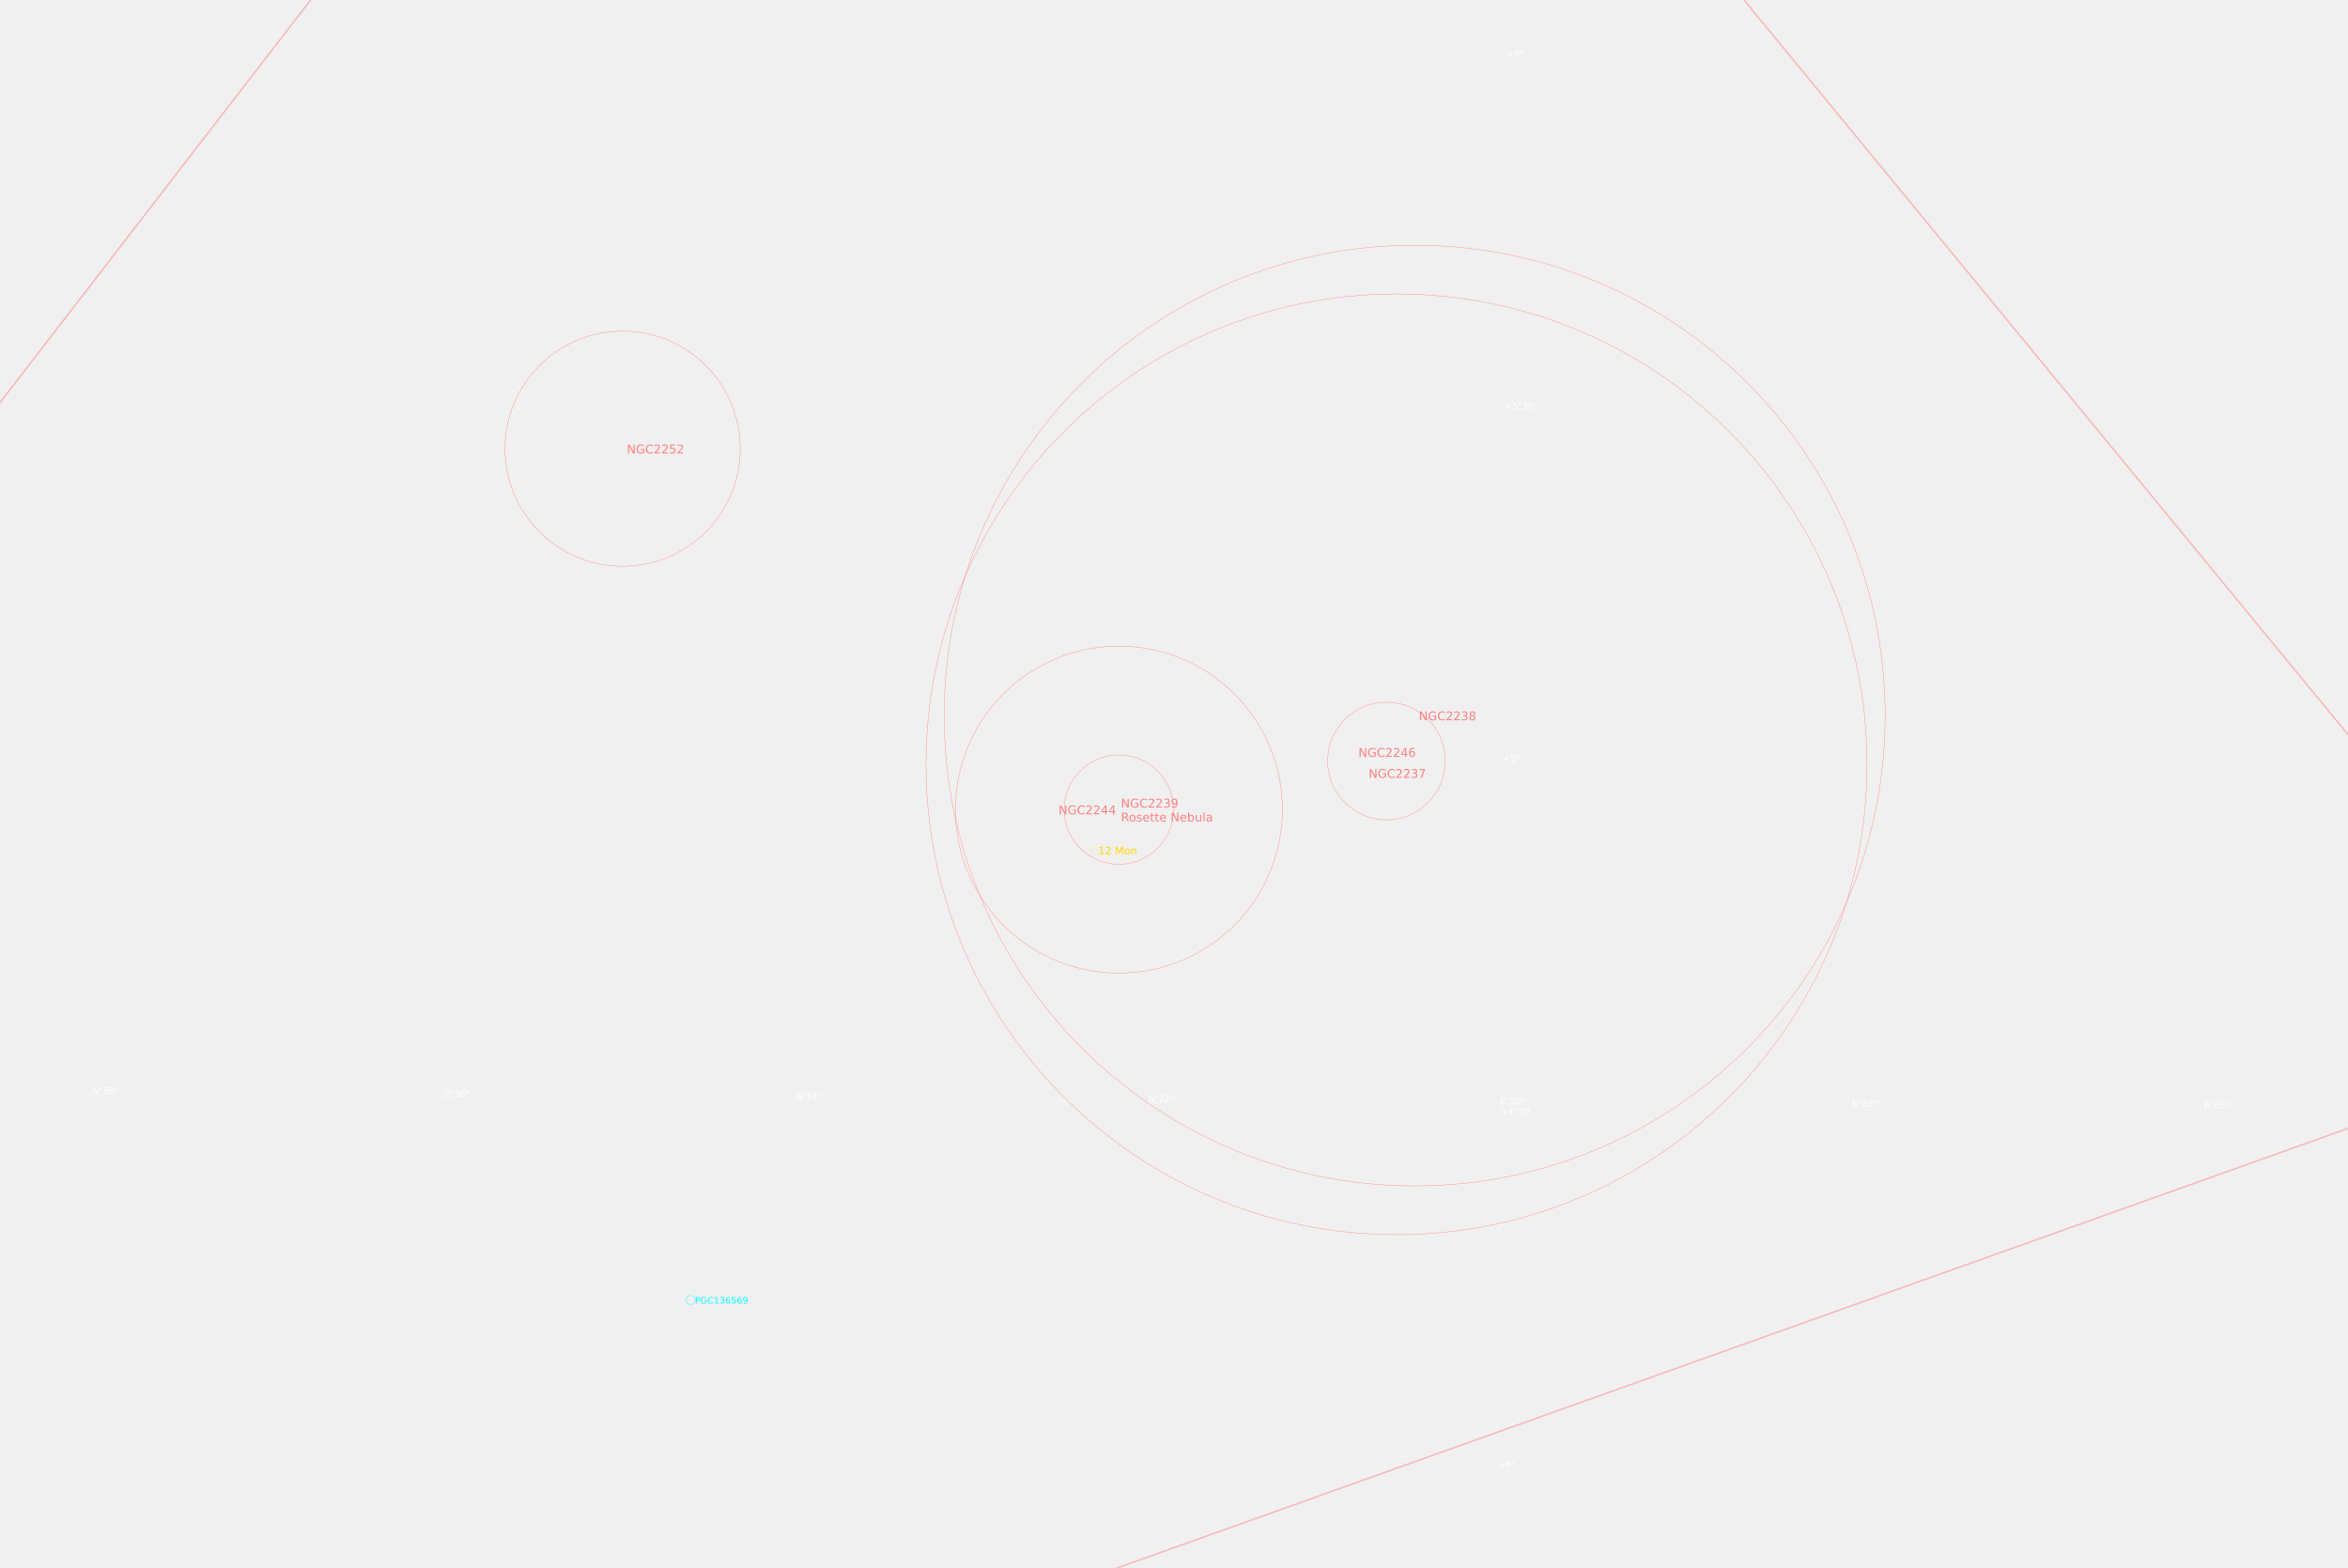
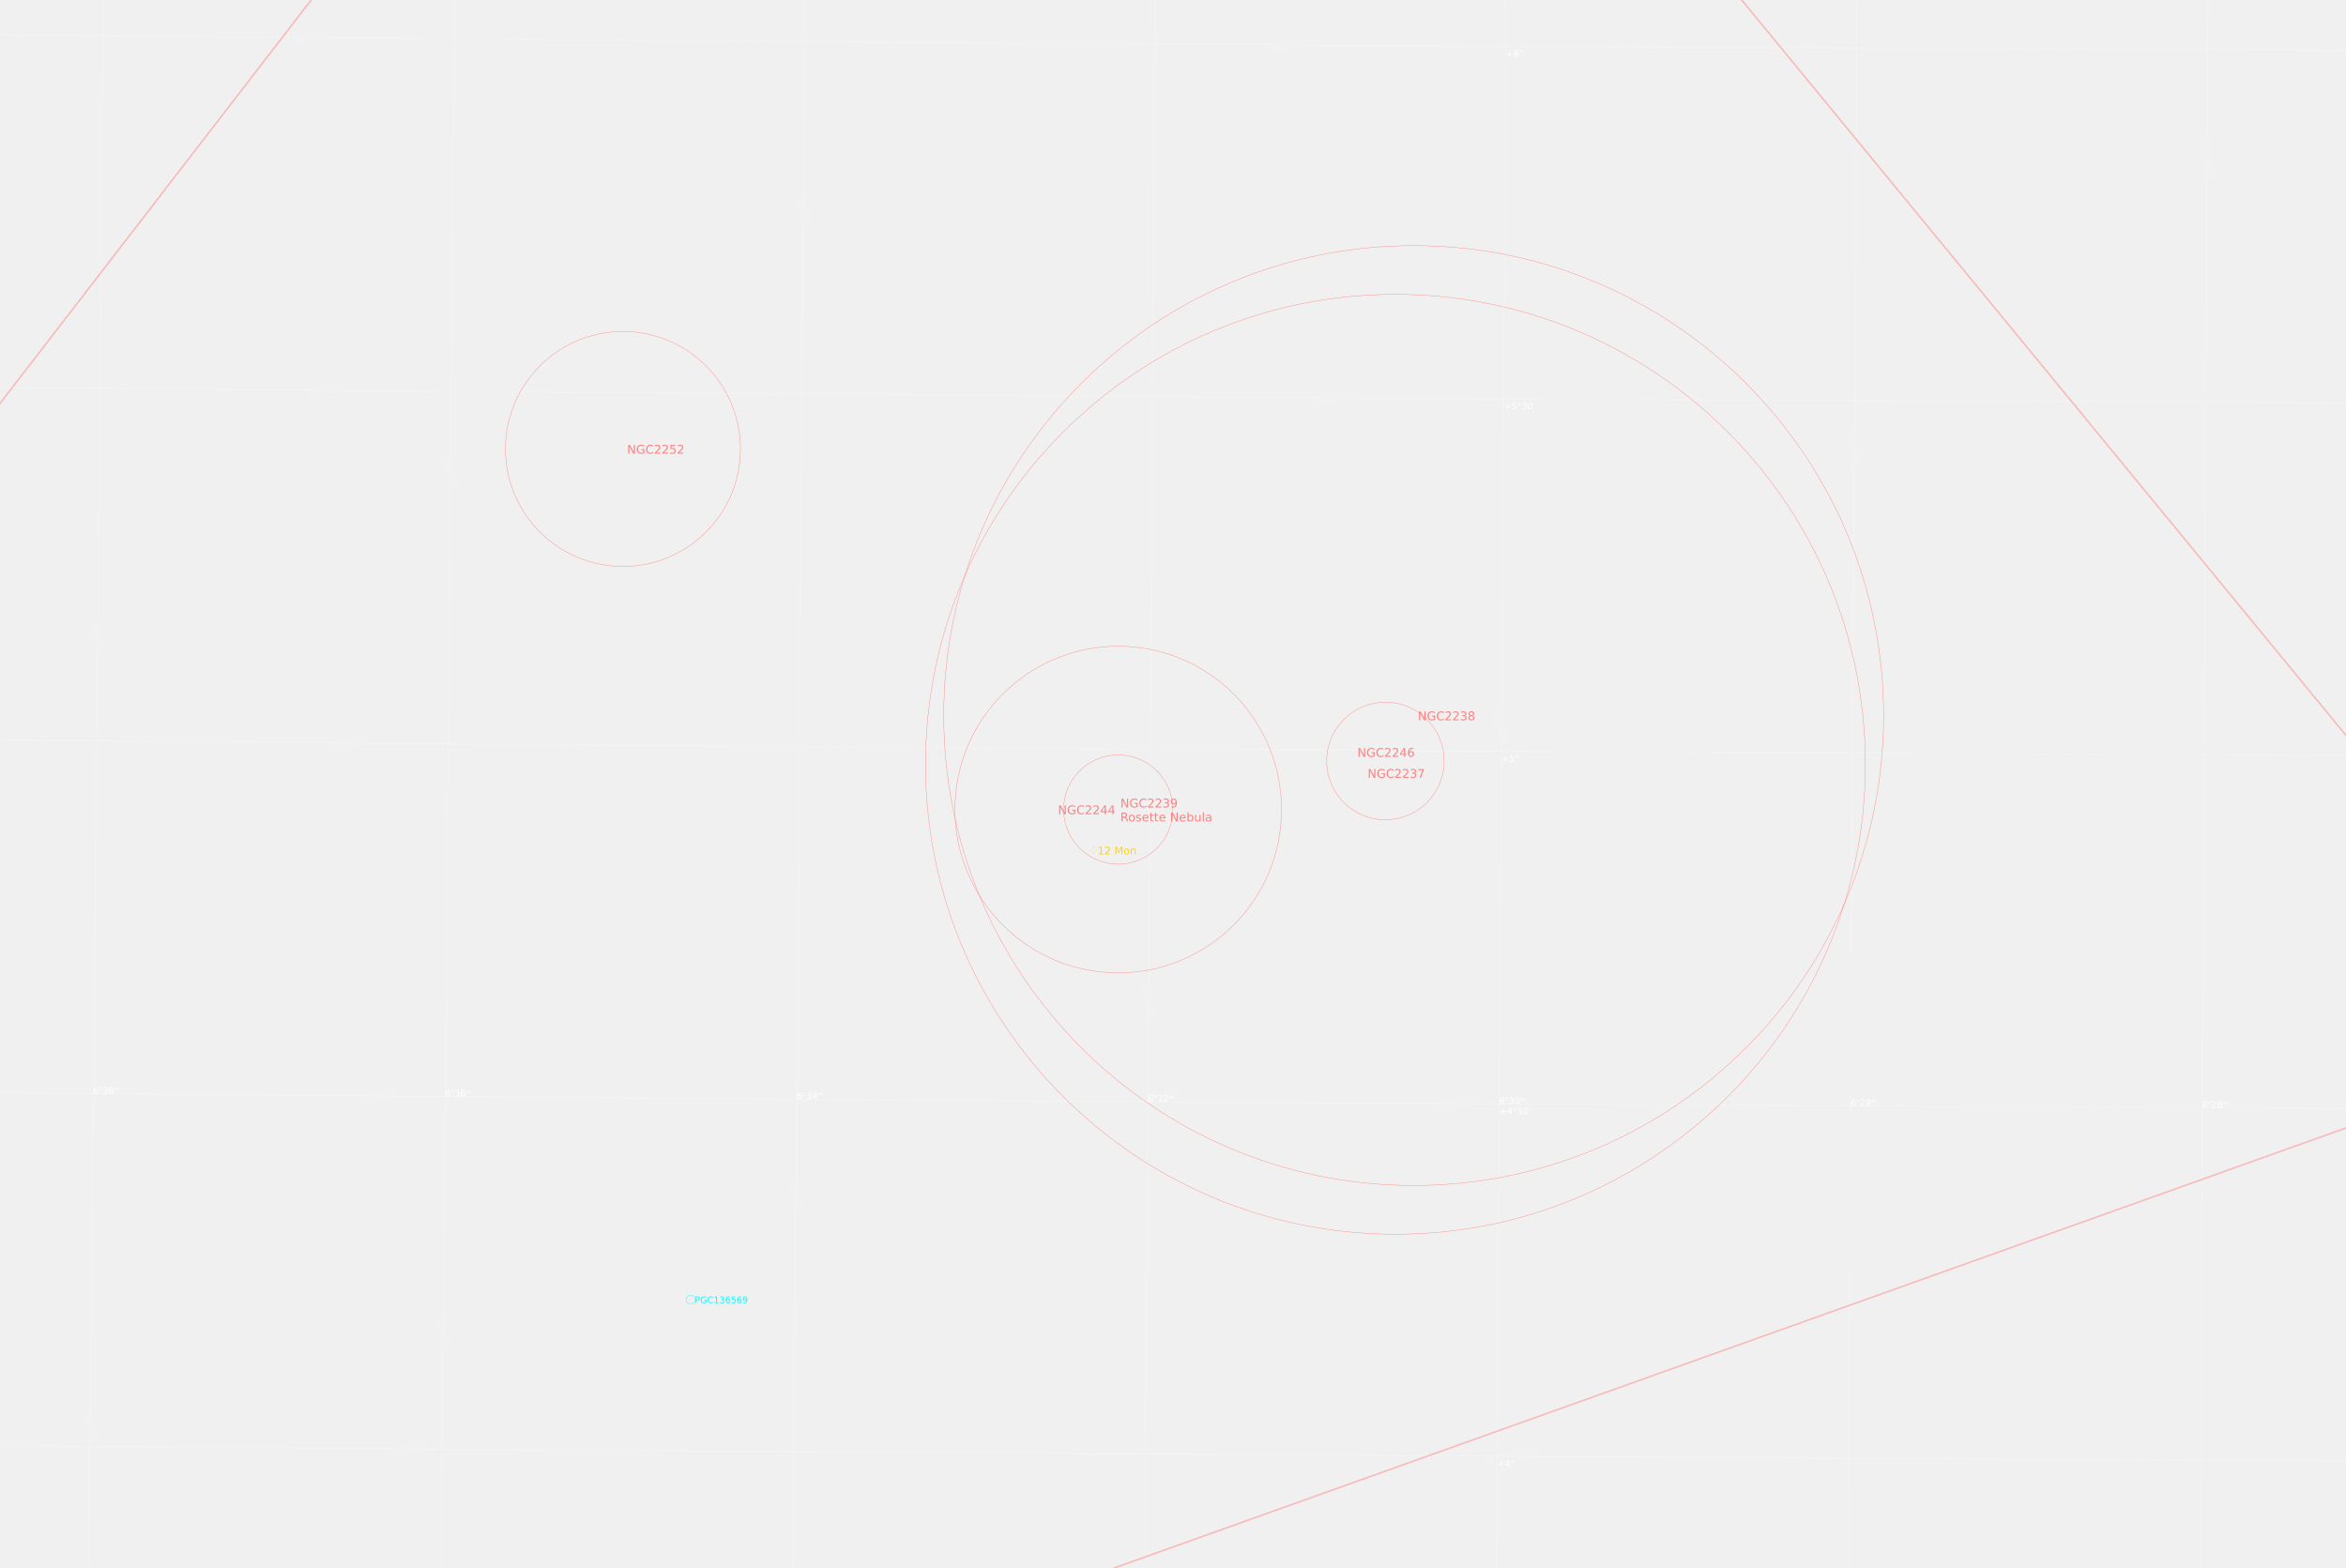
- <svg xmlns="http://www.w3.org/2000/svg" viewBox="0 0 6228 4160" version="1.2" baseProfile="tiny">
+ <svg xmlns="http://www.w3.org/2000/svg" viewBox="0 0 6230 4162" version="1.2" baseProfile="tiny">
  <defs>
</defs>
  <g fill="none" stroke="black" stroke-width="1" fill-rule="evenodd" stroke-linecap="square" stroke-linejoin="bevel">
    <g fill="none" stroke="#000000" stroke-opacity="1" stroke-width="1" stroke-linecap="square" stroke-linejoin="bevel" transform="matrix(1,0,0,1,0,0)" font-family="SF Pro Text" font-size="12" font-weight="400" font-style="normal">
</g>
    <g fill="none" stroke="#ffffff" stroke-opacity="0.502" stroke-width="1" stroke-linecap="square" stroke-linejoin="miter" stroke-miterlimit="2" transform="matrix(1,0,0,1,0,0)" font-family="SF Pro Text" font-size="12" font-weight="400" font-style="normal">
-       <polyline fill="none" vector-effect="none" points="6774.81,4817.38 6415.63,4815.71 6056.54,4813.96 5697.53,4812.13 5338.58,4810.23 4979.68,4808.25 4620.85,4806.2 4262.06,4804.09 3903.32,4801.9 3544.62,4799.66 3185.95,4797.35 2827.28,4794.97 2468.62,4792.53 2109.95,4790.02 1751.25,4787.43 1392.52,4784.77 1033.74,4782.03 674.913,4779.2 316.036,4776.3 -42.892,4773.32 " />
-       <polyline fill="none" vector-effect="none" points="6778.34,3880.41 6419.38,3878.84 6060.54,3877.19 5701.78,3875.44 5343.06,3873.59 4984.4,3871.66 4625.81,3869.64 4267.3,3867.54 3908.85,3865.38 3550.45,3863.15 3192.08,3860.86 2833.72,3858.49 2475.35,3856.05 2116.96,3853.53 1758.54,3850.92 1400.08,3848.23 1041.57,3845.45 682.999,3842.56 324.381,3839.6 -34.285,3836.54 " />
-       <polyline fill="none" vector-effect="none" points="6782,2943.71 6423.25,2942.29 6064.58,2940.74 5705.98,2939.05 5347.45,2937.24 4989.01,2935.32 4630.66,2933.32 4272.43,2931.25 3914.3,2929.11 3556.24,2926.91 3198.22,2924.63 2840.19,2922.26 2482.12,2919.81 2124,2917.27 1765.83,2914.64 1407.63,2911.9 1049.37,2909.05 691.07,2906.11 332.722,2903.06 -25.678,2899.91 " />
-       <polyline fill="none" vector-effect="none" points="6785.73,2006.98 6427.21,2005.74 6068.72,2004.33 5710.29,2002.73 5351.92,2000.99 4993.65,1999.13 4635.5,1997.17 4277.51,1995.15 3919.74,1993.11 3562.12,1990.95 3204.51,1988.64 2846.8,1986.25 2488.98,1983.79 2131.09,1981.21 1773.15,1978.53 1415.17,1975.72 1057.15,1972.79 699.109,1969.75 341.027,1966.61 -17.1,1963.37 " />
-       <polyline fill="none" vector-effect="none" points="6789.44,1069.68 6431.15,1068.52 6072.89,1067.28 5714.67,1065.96 5356.53,1064.53 4998.5,1062.97 4640.64,1061.25 4282.99,1059.37 3925.56,1057.31 3568.28,1055.06 3210.96,1052.71 2853.47,1050.33 2495.85,1047.85 2138.15,1045.24 1780.42,1042.48 1422.67,1039.59 1064.91,1036.56 707.114,1033.4 349.303,1030.14 -8.536,1026.79 " />
-       <polyline fill="none" vector-effect="none" points="6793.09,132.354 6435.06,131.333 6077.06,130.264 5719.09,129.144 5361.2,127.932 5003.41,126.577 4645.77,125.033 4288.34,123.219 3931.21,121.009 3574.21,118.611 3217.12,116.376 2859.88,114.225 2502.6,111.762 2145.29,108.971 1787.89,106.022 1430.48,103.165 1072.93,100.084 715.176,96.857 357.547,93.563 0.04,90.197 " />
-       <polyline fill="none" vector-effect="none" points="6774.81,4817.38 6776.2,4446.98 6777.59,4076.64 6779.01,3706.35 6780.46,3336.1 6781.91,2965.86 6783.38,2595.63 6784.86,2225.37 6786.34,1855.04 6787.81,1484.58 6789.27,1114.03 6790.72,743.468 6792.16,372.984 6793.59,2.542 " />
-       <polyline fill="none" vector-effect="none" points="5838.97,4812.86 5840.62,4442.56 5842.26,4072.32 5843.88,3702.13 5845.5,3331.98 5847.15,2961.87 5848.81,2591.77 5850.49,2221.67 5852.19,1851.51 5853.9,1481.23 5855.59,1110.82 5857.29,740.415 5859,370.113 5860.72,-0.164 " />
-       <polyline fill="none" vector-effect="none" points="4903.59,4807.82 4905.49,4437.58 4907.37,4067.39 4909.22,3697.24 4911.07,3327.13 4912.9,2957.04 4914.74,2586.98 4916.58,2216.94 4918.47,1846.92 4920.4,1476.92 4922.36,1106.89 4924.32,736.83 4926.27,366.722 4928.26,-3.47 " />
-       <polyline fill="none" vector-effect="none" points="3968.58,4802.3 3970.75,4432.09 3972.91,4061.92 3975.06,3691.79 3977.19,3321.7 3979.31,2951.64 3981.43,2581.62 3983.55,2211.64 3985.71,1841.76 3987.97,1471.96 3990.29,1101.98 3992.56,731.934 3994.75,361.854 3996.94,-8.284 " />
-       <polyline fill="none" vector-effect="none" points="3033.83,4796.35 3036.31,4426.15 3038.78,4055.99 3041.25,3685.88 3043.73,3315.81 3046.23,2945.77 3048.74,2575.77 3051.3,2205.81 3053.87,1835.88 3056.44,1465.96 3059.05,1095.99 3061.61,725.956 3064.05,355.901 3066.46,-14.199 " />
-       <polyline fill="none" vector-effect="none" points="2099.13,4789.94 2101.91,4419.74 2104.69,4049.58 2107.46,3679.47 2110.24,3309.38 2113.04,2939.33 2115.84,2569.32 2118.64,2199.32 2121.45,1829.36 2124.25,1459.4 2127.03,1089.43 2129.82,719.425 2132.65,349.337 2135.53,-20.856 " />
-       <polyline fill="none" vector-effect="none" points="1164.28,4783.04 1167.34,4412.81 1170.39,4042.63 1173.44,3672.47 1176.49,3302.34 1179.54,2932.24 1182.58,2562.16 1185.62,2192.11 1188.65,1822.06 1191.68,1452.02 1194.71,1081.96 1197.77,711.872 1200.93,341.721 1204.2,-28.53 " />
-       <polyline fill="none" vector-effect="none" points="229.108,4775.58 232.426,4405.29 235.751,4035.05 239.081,3664.83 242.405,3294.63 245.724,2924.45 249.037,2554.29 252.345,2184.13 255.647,1813.97 258.946,1443.81 262.243,1073.63 265.537,703.44 268.819,333.247 272.131,-36.989 " />
+       <polyline fill="none" vector-effect="none" points="6778.74,4819.44 6419.43,4817.77 6060.03,4816.02 5700.48,4814.17 5340.96,4812.2 4981.61,4810.1 4622.46,4807.89 4263.48,4805.63 3904.68,4803.35 3546.01,4801.06 3187.36,4798.75 2828.65,4796.41 2469.88,4794.02 2111.07,4791.57 1752.22,4789.06 1393.32,4786.49 1034.32,4783.83 675.209,4781.09 315.954,4778.25 -43.447,4775.32 " />
+       <polyline fill="none" vector-effect="none" points="6779.68,3882.41 6420.23,3880.8 6061.18,3879.16 5702.41,3877.49 5343.62,3875.64 4985.01,3873.59 4626.49,3871.41 4268,3869.15 3909.58,3866.9 3551.21,3864.64 3192.8,3862.36 2834.39,3860.02 2475.92,3857.63 2117.36,3855.17 1758.76,3852.63 1400.14,3850.02 1041.44,3847.32 682.595,3844.53 323.555,3841.63 -35.66,3838.62 " />
+       <polyline fill="none" vector-effect="none" points="6782.2,2945.84 6423.12,2944.41 6064.35,2942.85 5705.89,2941.14 5347.67,2939.3 4989.61,2937.33 4631.65,2935.26 4273.61,2933.12 3915.35,2930.91 3557.12,2928.66 3199,2926.35 2840.95,2923.98 2482.86,2921.55 2124.65,2919.03 1766.2,2916.44 1407.74,2913.76 1049.21,2910.98 690.64,2908.1 331.967,2905.11 -26.824,2902.02 " />
+       <polyline fill="none" vector-effect="none" points="6786.7,2009.06 6428.18,2007.77 6069.7,2006.3 5711.17,2004.66 5352.78,2002.89 4994.68,2001.02 4636.75,1999.07 4278.76,1997.04 3920.66,1994.93 3562.44,1992.73 3204.78,1990.44 2847.5,1988.06 2489.78,1985.59 2132.14,1983.02 1774.72,1980.36 1416.12,1977.59 1057.94,1974.72 699.746,1971.74 341.319,1968.66 -17.15,1965.48 " />
+       <polyline fill="none" vector-effect="none" points="6791.02,1071.71 6432.66,1070.42 6074.42,1069.05 5716.27,1067.61 5358.2,1066.06 5000.23,1064.39 4642.34,1062.63 4284.56,1060.77 3926.92,1058.8 3569.43,1056.72 3211.78,1054.51 2853.98,1052.16 2496.55,1049.68 2138.98,1047.05 1781.57,1044.29 1423.68,1041.41 1065.91,1038.42 707.524,1035.33 349.553,1032.15 -8.858,1028.87 " />
+       <polyline fill="none" vector-effect="none" points="6795.44,134.484 6437.42,133.34 6079.51,132.089 5721.58,130.714 5363.7,129.238 5005.87,127.664 4648.11,126.014 4290.4,124.285 3932.77,122.447 3575.22,120.483 3217.93,118.378 2860.44,116.108 2503.44,113.617 2145.98,110.905 1788.79,108.031 1430.85,105.022 1073.2,101.897 715.346,98.682 357.299,95.42 -0.758,92.065 " />
+       <polyline fill="none" vector-effect="none" points="6778.74,4819.44 6779.27,4448.86 6779.53,4078.33 6779.92,3707.88 6780.81,3337.53 6782.11,2967.21 6783.73,2596.85 6785.58,2226.4 6787.46,1855.83 6789.19,1485.16 6790.83,1114.47 6792.5,743.812 6794.27,373.212 6796.08,2.634 " />
+       <polyline fill="none" vector-effect="none" points="5842.45,4814.91 5843.35,4444.48 5843.87,4074.05 5844.44,3703.68 5845.66,3333.41 5847.29,2963.19 5849.21,2592.95 5851.42,2222.61 5853.61,1852.12 5855.56,1481.55 5857.46,1110.94 5859.41,740.374 5861.51,369.902 5863.66,-0.531 " />
+       <polyline fill="none" vector-effect="none" points="4906.07,4809.64 4907.34,4439.28 4908.76,4068.96 4910.42,3698.69 4912.29,3328.46 4914.22,2958.26 4916.16,2588.05 4918.17,2217.8 4920.3,1847.5 4922.49,1477.15 4924.7,1106.76 4926.93,736.361 4929.17,365.95 4931.43,-4.469 " />
+       <polyline fill="none" vector-effect="none" points="3970.88,4803.77 3972.62,4433.38 3974.56,4063.09 3976.8,3692.91 3979.15,3322.78 3981.35,2952.67 3983.38,2582.56 3985.46,2212.42 3987.74,1842.27 3990.23,1472.09 3992.64,1101.88 3994.92,731.641 3997.22,361.36 3999.64,-8.971 " />
+       <polyline fill="none" vector-effect="none" points="3036.5,4797.77 3038.7,4427.43 3040.83,4057.16 3043.21,3686.97 3045.71,3316.82 3048.26,2946.71 3050.81,2576.61 3053.16,2206.52 3055.7,1836.43 3058.45,1466.33 3060.93,1096.24 3063.51,726.122 3065.93,355.956 3068.8,-14.303 " />
+       <polyline fill="none" vector-effect="none" points="2101.83,4791.51 2104.3,4421.18 2106.79,4050.9 2109.35,3680.67 2112.11,3310.48 2115.23,2940.32 2118.65,2570.18 2121.71,2200.04 2124.04,1829.92 2126.56,1459.8 2129.42,1089.68 2131.76,719.543 2135.03,349.355 2137.61,-20.919 " />
+       <polyline fill="none" vector-effect="none" points="1166.84,4784.82 1169.65,4414.47 1172.41,4044.15 1175.17,3673.87 1178.11,3303.61 1181.36,2933.37 1184.8,2563.15 1188.14,2192.93 1191.55,1822.72 1194.34,1452.49 1197.75,1082.25 1200.48,711.971 1203.46,341.65 1206.19,-28.713 " />
+       <polyline fill="none" vector-effect="none" points="231.133,4777.57 234.207,4407.17 237.185,4036.8 240.258,3666.43 243.574,3296.09 247.078,2925.75 250.755,2555.44 254.559,2185.12 258.109,1814.8 261.302,1444.47 264.63,1074.11 267.695,703.72 270.812,333.289 273.834,-37.168 " />
    </g>
    <g fill="none" stroke="#ff8080" stroke-opacity="0.502" stroke-width="4" stroke-linecap="square" stroke-linejoin="miter" stroke-miterlimit="2" transform="matrix(1,0,0,1,0,0)" font-family="DejaVu Sans" font-size="24" font-weight="400" font-style="normal">
-       <polyline fill="none" vector-effect="none" points="2669.45,-2380.37 6886.74,2750.6 " />
-       <polyline fill="none" vector-effect="none" points="6884.29,2759.47 -4411.02,6794.8 " />
-       <polyline fill="none" vector-effect="none" points="2659.49,-2380.21 -4413.67,6791.15 " />
+       <polyline fill="none" vector-effect="none" points="2670.89,-2378.56 6887.07,2752.75 " />
+       <polyline fill="none" vector-effect="none" points="6884.61,2761.63 -4411.04,6796.91 " />
+       <polyline fill="none" vector-effect="none" points="2660.92,-2378.4 -4413.68,6793.26 " />
    </g>
    <g fill="none" stroke="#ff8080" stroke-opacity="1" stroke-width="1" stroke-linecap="square" stroke-linejoin="miter" stroke-miterlimit="2" transform="matrix(1,0,0,1,0,0)" font-family="DejaVu Sans" font-size="64" font-weight="400" font-style="normal">
-       <circle cx="2967.78" cy="2148.05" r="433.675" />
-       <ellipse cx="2967.78" cy="2148.05" rx="145.078" ry="145.078" />
-       <ellipse cx="3704.2" cy="2027.91" rx="1247.99" ry="1247.99" />
-       <circle cx="3677.54" cy="2019.16" r="155.998" />
-       <ellipse cx="3752.37" cy="1898.55" rx="1247.99" ry="1247.99" />
-       <circle cx="1651.52" cy="1190.52" r="311.996" />
+       <circle cx="2969.57" cy="2149.87" r="433.673" />
+       <circle cx="2969.57" cy="2149.87" r="145.078" />
+       <ellipse cx="3705.75" cy="2029.71" rx="1247.98" ry="1247.98" />
+       <ellipse cx="3679.06" cy="2020.95" rx="155.997" ry="155.997" />
+       <ellipse cx="3754.09" cy="1900.31" rx="1247.98" ry="1247.98" />
+       <ellipse cx="1654.31" cy="1192.34" rx="311.995" ry="311.995" />
    </g>
    <g fill="none" stroke="#00ffff" stroke-opacity="1" stroke-width="1" stroke-linecap="square" stroke-linejoin="miter" stroke-miterlimit="2" transform="matrix(1,0,0,1,0,0)" font-family="DejaVu Sans" font-size="64" font-weight="400" font-style="normal">
-       <circle cx="1832.16" cy="3449.34" r="11.817" />
+       <ellipse cx="1833.89" cy="3451.09" rx="11.817" ry="11.817" />
    </g>
    <g fill="none" stroke="#ffd700" stroke-opacity="1" stroke-width="1" stroke-linecap="square" stroke-linejoin="miter" stroke-miterlimit="2" transform="matrix(1,0,0,1,0,0)" font-family="DejaVu Sans" font-size="64" font-weight="400" font-style="normal">
-       <polyline fill="none" vector-effect="none" points="2891.71,2256.19 2896.71,2256.19 " />
-       <polyline fill="none" vector-effect="none" points="2911.71,2256.19 2906.71,2256.19 " />
-       <polyline fill="none" vector-effect="none" points="2901.71,2266.19 2901.71,2261.19 " />
-       <polyline fill="none" vector-effect="none" points="2901.71,2246.19 2901.71,2251.19 " />
+       <polyline fill="none" vector-effect="none" points="2893.71,2258 2898.71,2258 " />
+       <polyline fill="none" vector-effect="none" points="2913.71,2258 2908.71,2258 " />
+       <polyline fill="none" vector-effect="none" points="2903.71,2268 2903.71,2263 " />
+       <polyline fill="none" vector-effect="none" points="2903.71,2248 2903.71,2253 " />
    </g>
    <g fill="none" stroke="#ffd700" stroke-opacity="1" stroke-width="1" stroke-linecap="square" stroke-linejoin="miter" stroke-miterlimit="2" transform="matrix(1,0,0,1,0,0)" font-family="DejaVu Sans" font-size="28" font-weight="400" font-style="normal">
-       <text fill="#ffd700" fill-opacity="1" stroke="none" xml:space="preserve" x="2912.7" y="2267.19" font-family="DejaVu Sans" font-size="28" font-weight="400" font-style="normal">12 Mon</text>
+       <text fill="#ffd700" fill-opacity="1" stroke="none" xml:space="preserve" x="2914.7" y="2269" font-family="DejaVu Sans" font-size="28" font-weight="400" font-style="normal">12 Mon</text>
    </g>
    <g fill="none" stroke="#ff8080" stroke-opacity="1" stroke-width="1" stroke-linecap="square" stroke-linejoin="miter" stroke-miterlimit="2" transform="matrix(1,0,0,1,0,0)" font-family="DejaVu Sans" font-size="32" font-weight="400" font-style="normal">
-       <text fill="#ff8080" fill-opacity="1" stroke="none" xml:space="preserve" x="2807.77" y="2160.55" font-family="DejaVu Sans" font-size="32" font-weight="400" font-style="normal">NGC2244</text>
-       <text fill="#ff8080" fill-opacity="1" stroke="none" xml:space="preserve" x="2973.27" y="2142.55" font-family="DejaVu Sans" font-size="32" font-weight="400" font-style="normal">NGC2239</text>
-       <text fill="#ff8080" fill-opacity="1" stroke="none" xml:space="preserve" x="2973.27" y="2179.55" font-family="DejaVu Sans" font-size="32" font-weight="400" font-style="normal">Rosette Nebula</text>
-       <text fill="#ff8080" fill-opacity="1" stroke="none" xml:space="preserve" x="3630.19" y="2063.91" font-family="DejaVu Sans" font-size="32" font-weight="400" font-style="normal">NGC2237</text>
-       <text fill="#ff8080" fill-opacity="1" stroke="none" xml:space="preserve" x="3603.03" y="2008.16" font-family="DejaVu Sans" font-size="32" font-weight="400" font-style="normal">NGC2246</text>
-       <text fill="#ff8080" fill-opacity="1" stroke="none" xml:space="preserve" x="3763.36" y="1911.05" font-family="DejaVu Sans" font-size="32" font-weight="400" font-style="normal">NGC2238</text>
-       <text fill="#ff8080" fill-opacity="1" stroke="none" xml:space="preserve" x="1662.52" y="1203.02" font-family="DejaVu Sans" font-size="32" font-weight="400" font-style="normal">NGC2252</text>
+       <text fill="#ff8080" fill-opacity="1" stroke="none" xml:space="preserve" x="2809.56" y="2162.37" font-family="DejaVu Sans" font-size="32" font-weight="400" font-style="normal">NGC2244</text>
+       <text fill="#ff8080" fill-opacity="1" stroke="none" xml:space="preserve" x="2975.06" y="2144.37" font-family="DejaVu Sans" font-size="32" font-weight="400" font-style="normal">NGC2239</text>
+       <text fill="#ff8080" fill-opacity="1" stroke="none" xml:space="preserve" x="2975.06" y="2181.37" font-family="DejaVu Sans" font-size="32" font-weight="400" font-style="normal">Rosette Nebula</text>
+       <text fill="#ff8080" fill-opacity="1" stroke="none" xml:space="preserve" x="3631.73" y="2065.71" font-family="DejaVu Sans" font-size="32" font-weight="400" font-style="normal">NGC2237</text>
+       <text fill="#ff8080" fill-opacity="1" stroke="none" xml:space="preserve" x="3604.55" y="2009.95" font-family="DejaVu Sans" font-size="32" font-weight="400" font-style="normal">NGC2246</text>
+       <text fill="#ff8080" fill-opacity="1" stroke="none" xml:space="preserve" x="3765.08" y="1912.81" font-family="DejaVu Sans" font-size="32" font-weight="400" font-style="normal">NGC2238</text>
+       <text fill="#ff8080" fill-opacity="1" stroke="none" xml:space="preserve" x="1665.3" y="1204.84" font-family="DejaVu Sans" font-size="32" font-weight="400" font-style="normal">NGC2252</text>
    </g>
    <g fill="none" stroke="#00ffff" stroke-opacity="1" stroke-width="1" stroke-linecap="square" stroke-linejoin="miter" stroke-miterlimit="2" transform="matrix(1,0,0,1,0,0)" font-family="DejaVu Sans" font-size="24" font-weight="400" font-style="normal">
-       <text fill="#00ffff" fill-opacity="1" stroke="none" xml:space="preserve" x="1843.16" y="3458.84" font-family="DejaVu Sans" font-size="24" font-weight="400" font-style="normal">PGC136569</text>
+       <text fill="#00ffff" fill-opacity="1" stroke="none" xml:space="preserve" x="1844.89" y="3460.59" font-family="DejaVu Sans" font-size="24" font-weight="400" font-style="normal">PGC136569</text>
    </g>
    <g fill="none" stroke="#ffffff" stroke-opacity="1" stroke-width="1" stroke-linecap="square" stroke-linejoin="miter" stroke-miterlimit="2" transform="matrix(1,0,0,1,0,0)" font-family="DejaVu Sans" font-size="24" font-weight="400" font-style="normal">
-       <text fill="#ffffff" fill-opacity="1" stroke="none" xml:space="preserve" x="3974.05" y="3893.78" font-family="DejaVu Sans" font-size="24" font-weight="400" font-style="normal">+4°</text>
-       <text fill="#ffffff" fill-opacity="1" stroke="none" xml:space="preserve" x="3979.44" y="2957.5" font-family="DejaVu Sans" font-size="24" font-weight="400" font-style="normal">+4°30′</text>
-       <text fill="#ffffff" fill-opacity="1" stroke="none" xml:space="preserve" x="3984.8" y="2021.49" font-family="DejaVu Sans" font-size="24" font-weight="400" font-style="normal">+5°</text>
-       <text fill="#ffffff" fill-opacity="1" stroke="none" xml:space="preserve" x="3990.56" y="1085.7" font-family="DejaVu Sans" font-size="24" font-weight="400" font-style="normal">+5°30′</text>
-       <text fill="#ffffff" fill-opacity="1" stroke="none" xml:space="preserve" x="3996.16" y="149.434" font-family="DejaVu Sans" font-size="24" font-weight="400" font-style="normal">+6°</text>
-       <text fill="#ffffff" fill-opacity="1" stroke="none" xml:space="preserve" x="5847.23" y="2939.73" font-family="DejaVu Sans" font-size="24" font-weight="400" font-style="normal">6ʰ26ᵐ</text>
-       <text fill="#ffffff" fill-opacity="1" stroke="none" xml:space="preserve" x="4913" y="2934.9" font-family="DejaVu Sans" font-size="24" font-weight="400" font-style="normal">6ʰ28ᵐ</text>
-       <text fill="#ffffff" fill-opacity="1" stroke="none" xml:space="preserve" x="3979.44" y="2929.5" font-family="DejaVu Sans" font-size="24" font-weight="400" font-style="normal">6ʰ30ᵐ</text>
-       <text fill="#ffffff" fill-opacity="1" stroke="none" xml:space="preserve" x="3046.38" y="2923.63" font-family="DejaVu Sans" font-size="24" font-weight="400" font-style="normal">6ʰ32ᵐ</text>
-       <text fill="#ffffff" fill-opacity="1" stroke="none" xml:space="preserve" x="2113.19" y="2917.2" font-family="DejaVu Sans" font-size="24" font-weight="400" font-style="normal">6ʰ34ᵐ</text>
-       <text fill="#ffffff" fill-opacity="1" stroke="none" xml:space="preserve" x="1179.72" y="2910.1" font-family="DejaVu Sans" font-size="24" font-weight="400" font-style="normal">6ʰ36ᵐ</text>
-       <text fill="#ffffff" fill-opacity="1" stroke="none" xml:space="preserve" x="245.922" y="2902.31" font-family="DejaVu Sans" font-size="24" font-weight="400" font-style="normal">6ʰ38ᵐ</text>
+       <text fill="#ffffff" fill-opacity="1" stroke="none" xml:space="preserve" x="3975.72" y="3895.31" font-family="DejaVu Sans" font-size="24" font-weight="400" font-style="normal">+4°</text>
+       <text fill="#ffffff" fill-opacity="1" stroke="none" xml:space="preserve" x="3981.47" y="2959.32" font-family="DejaVu Sans" font-size="24" font-weight="400" font-style="normal">+4°30′</text>
+       <text fill="#ffffff" fill-opacity="1" stroke="none" xml:space="preserve" x="3986.77" y="2023.32" font-family="DejaVu Sans" font-size="24" font-weight="400" font-style="normal">+5°</text>
+       <text fill="#ffffff" fill-opacity="1" stroke="none" xml:space="preserve" x="3992.91" y="1087.17" font-family="DejaVu Sans" font-size="24" font-weight="400" font-style="normal">+5°30′</text>
+       <text fill="#ffffff" fill-opacity="1" stroke="none" xml:space="preserve" x="3998.75" y="150.795" font-family="DejaVu Sans" font-size="24" font-weight="400" font-style="normal">+6°</text>
+       <text fill="#ffffff" fill-opacity="1" stroke="none" xml:space="preserve" x="5847.39" y="2941.83" font-family="DejaVu Sans" font-size="24" font-weight="400" font-style="normal">6ʰ26ᵐ</text>
+       <text fill="#ffffff" fill-opacity="1" stroke="none" xml:space="preserve" x="4914.33" y="2936.9" font-family="DejaVu Sans" font-size="24" font-weight="400" font-style="normal">6ʰ28ᵐ</text>
+       <text fill="#ffffff" fill-opacity="1" stroke="none" xml:space="preserve" x="3981.47" y="2931.32" font-family="DejaVu Sans" font-size="24" font-weight="400" font-style="normal">6ʰ30ᵐ</text>
+       <text fill="#ffffff" fill-opacity="1" stroke="none" xml:space="preserve" x="3048.39" y="2925.36" font-family="DejaVu Sans" font-size="24" font-weight="400" font-style="normal">6ʰ32ᵐ</text>
+       <text fill="#ffffff" fill-opacity="1" stroke="none" xml:space="preserve" x="2115.42" y="2918.97" font-family="DejaVu Sans" font-size="24" font-weight="400" font-style="normal">6ʰ34ᵐ</text>
+       <text fill="#ffffff" fill-opacity="1" stroke="none" xml:space="preserve" x="1181.55" y="2912.01" font-family="DejaVu Sans" font-size="24" font-weight="400" font-style="normal">6ʰ36ᵐ</text>
+       <text fill="#ffffff" fill-opacity="1" stroke="none" xml:space="preserve" x="247.281" y="2904.39" font-family="DejaVu Sans" font-size="24" font-weight="400" font-style="normal">6ʰ38ᵐ</text>
    </g>
  </g>
</svg>
